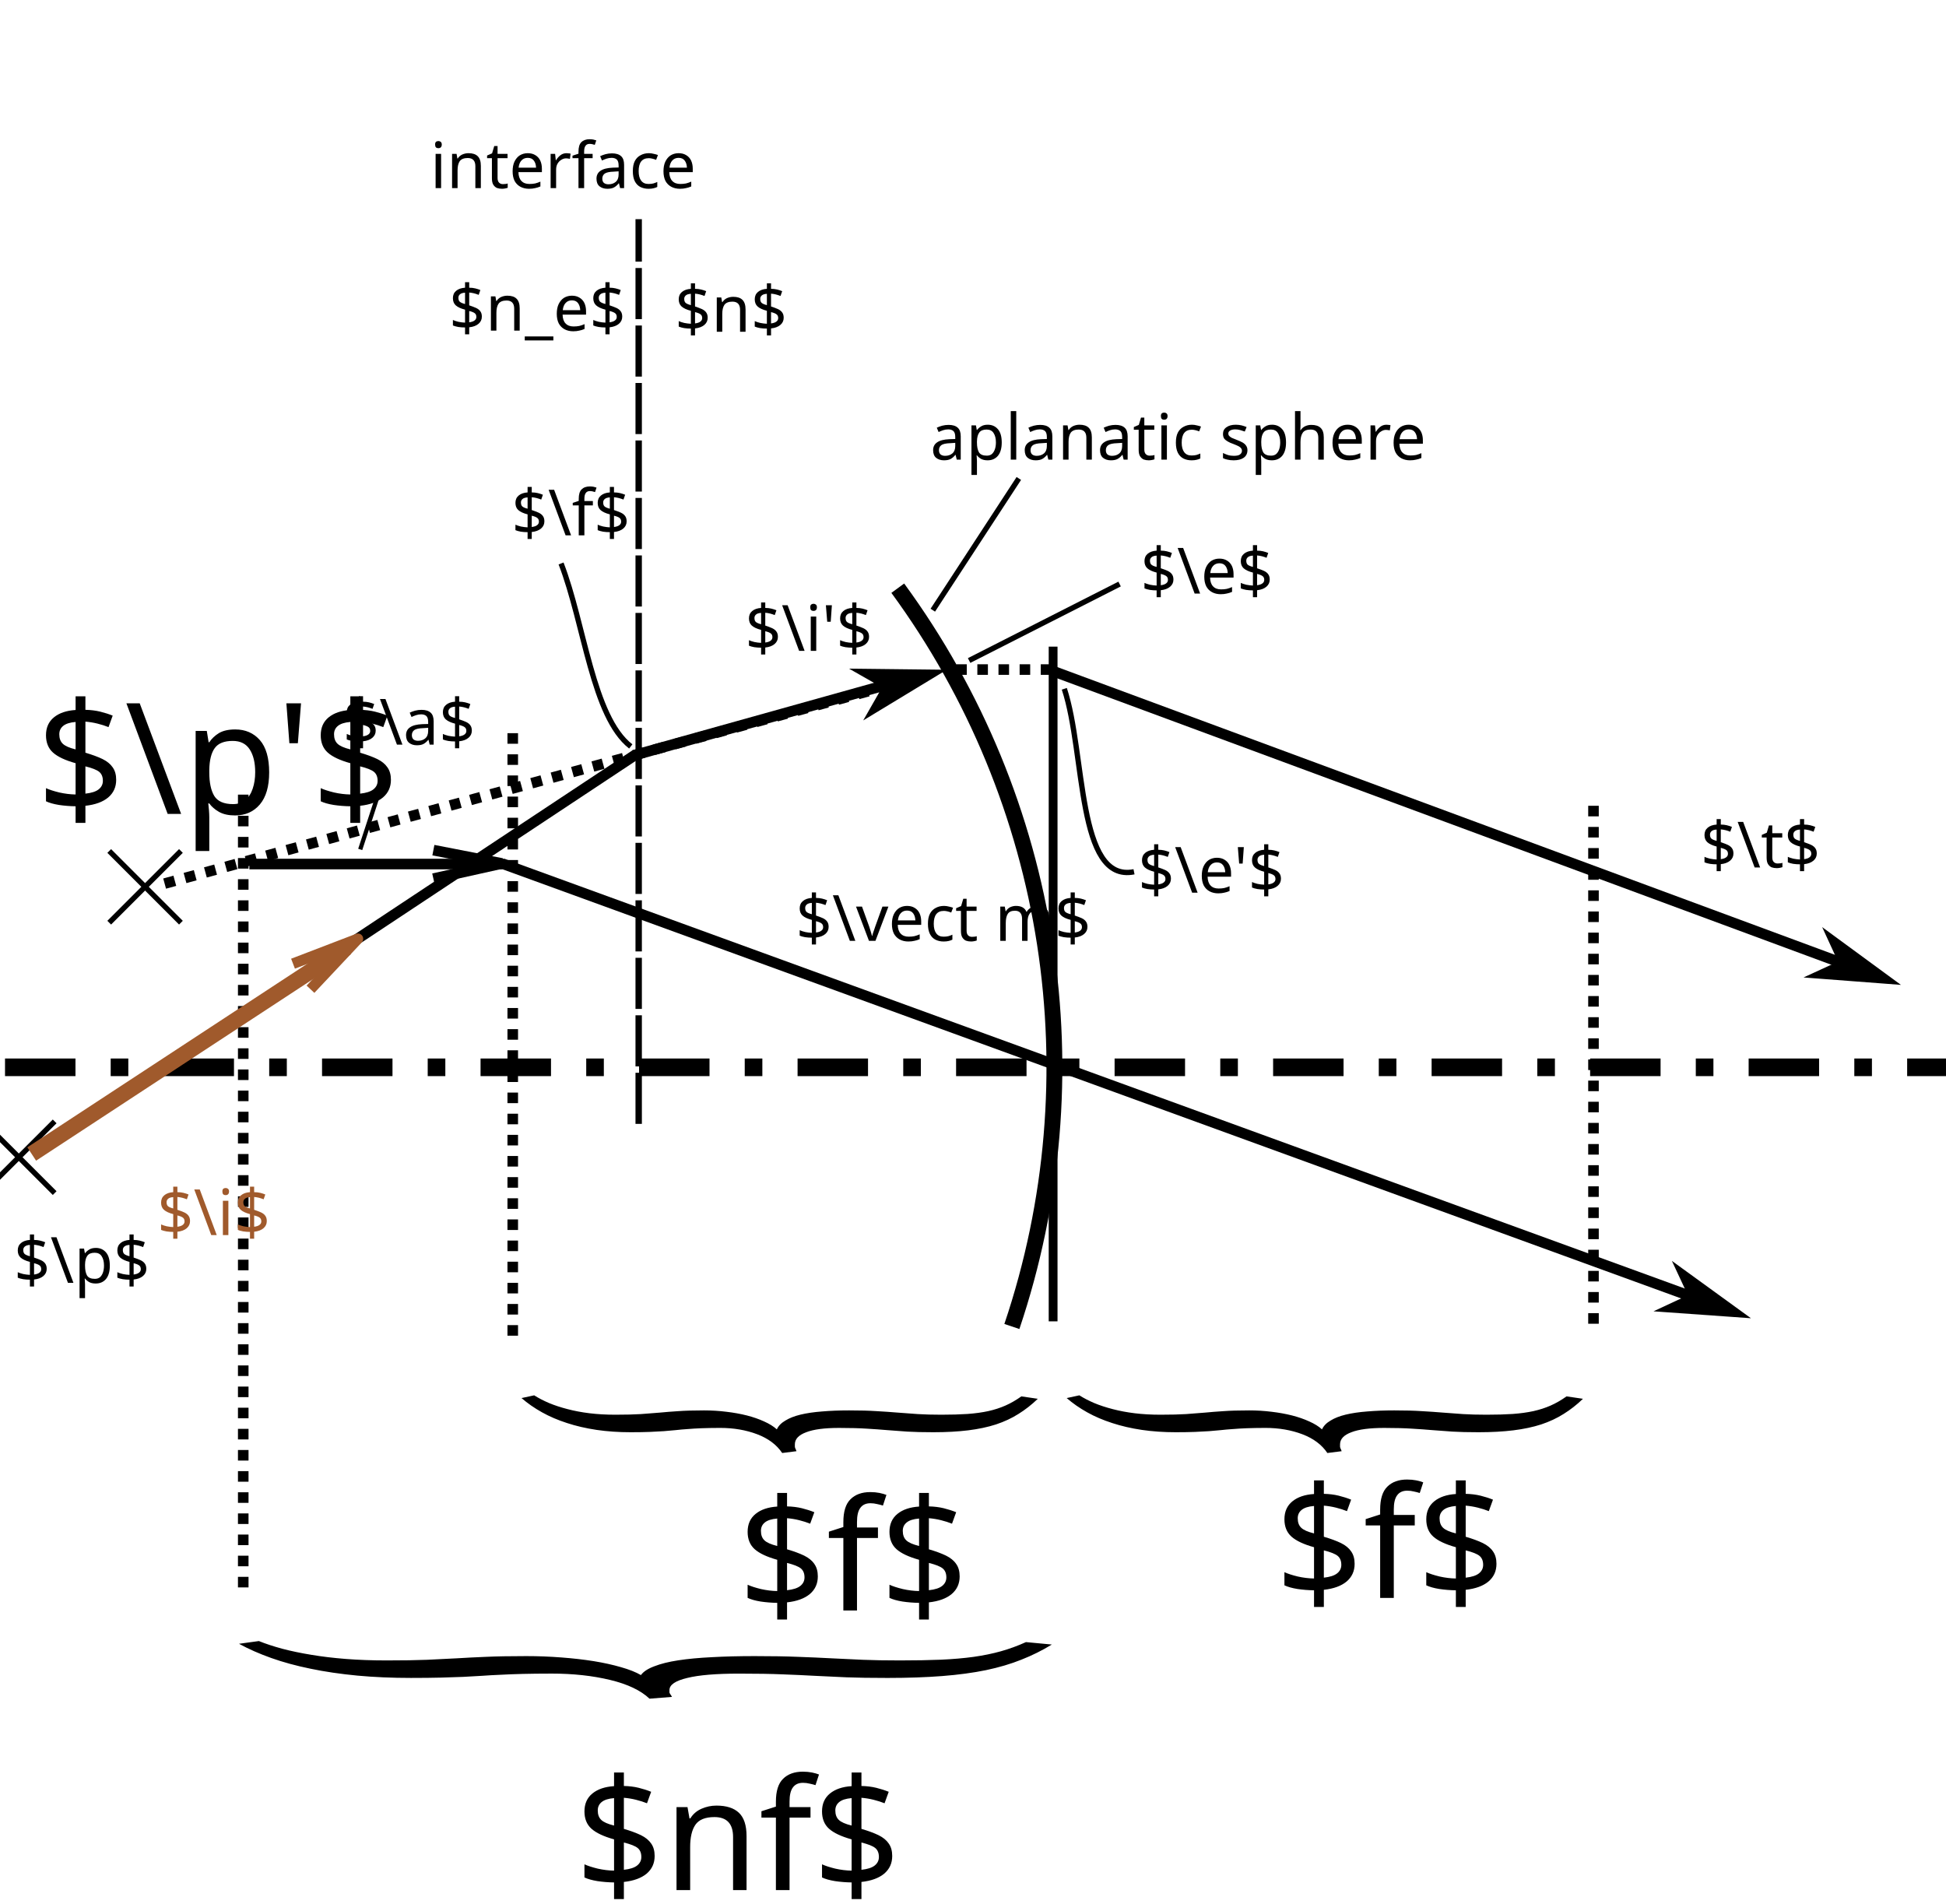
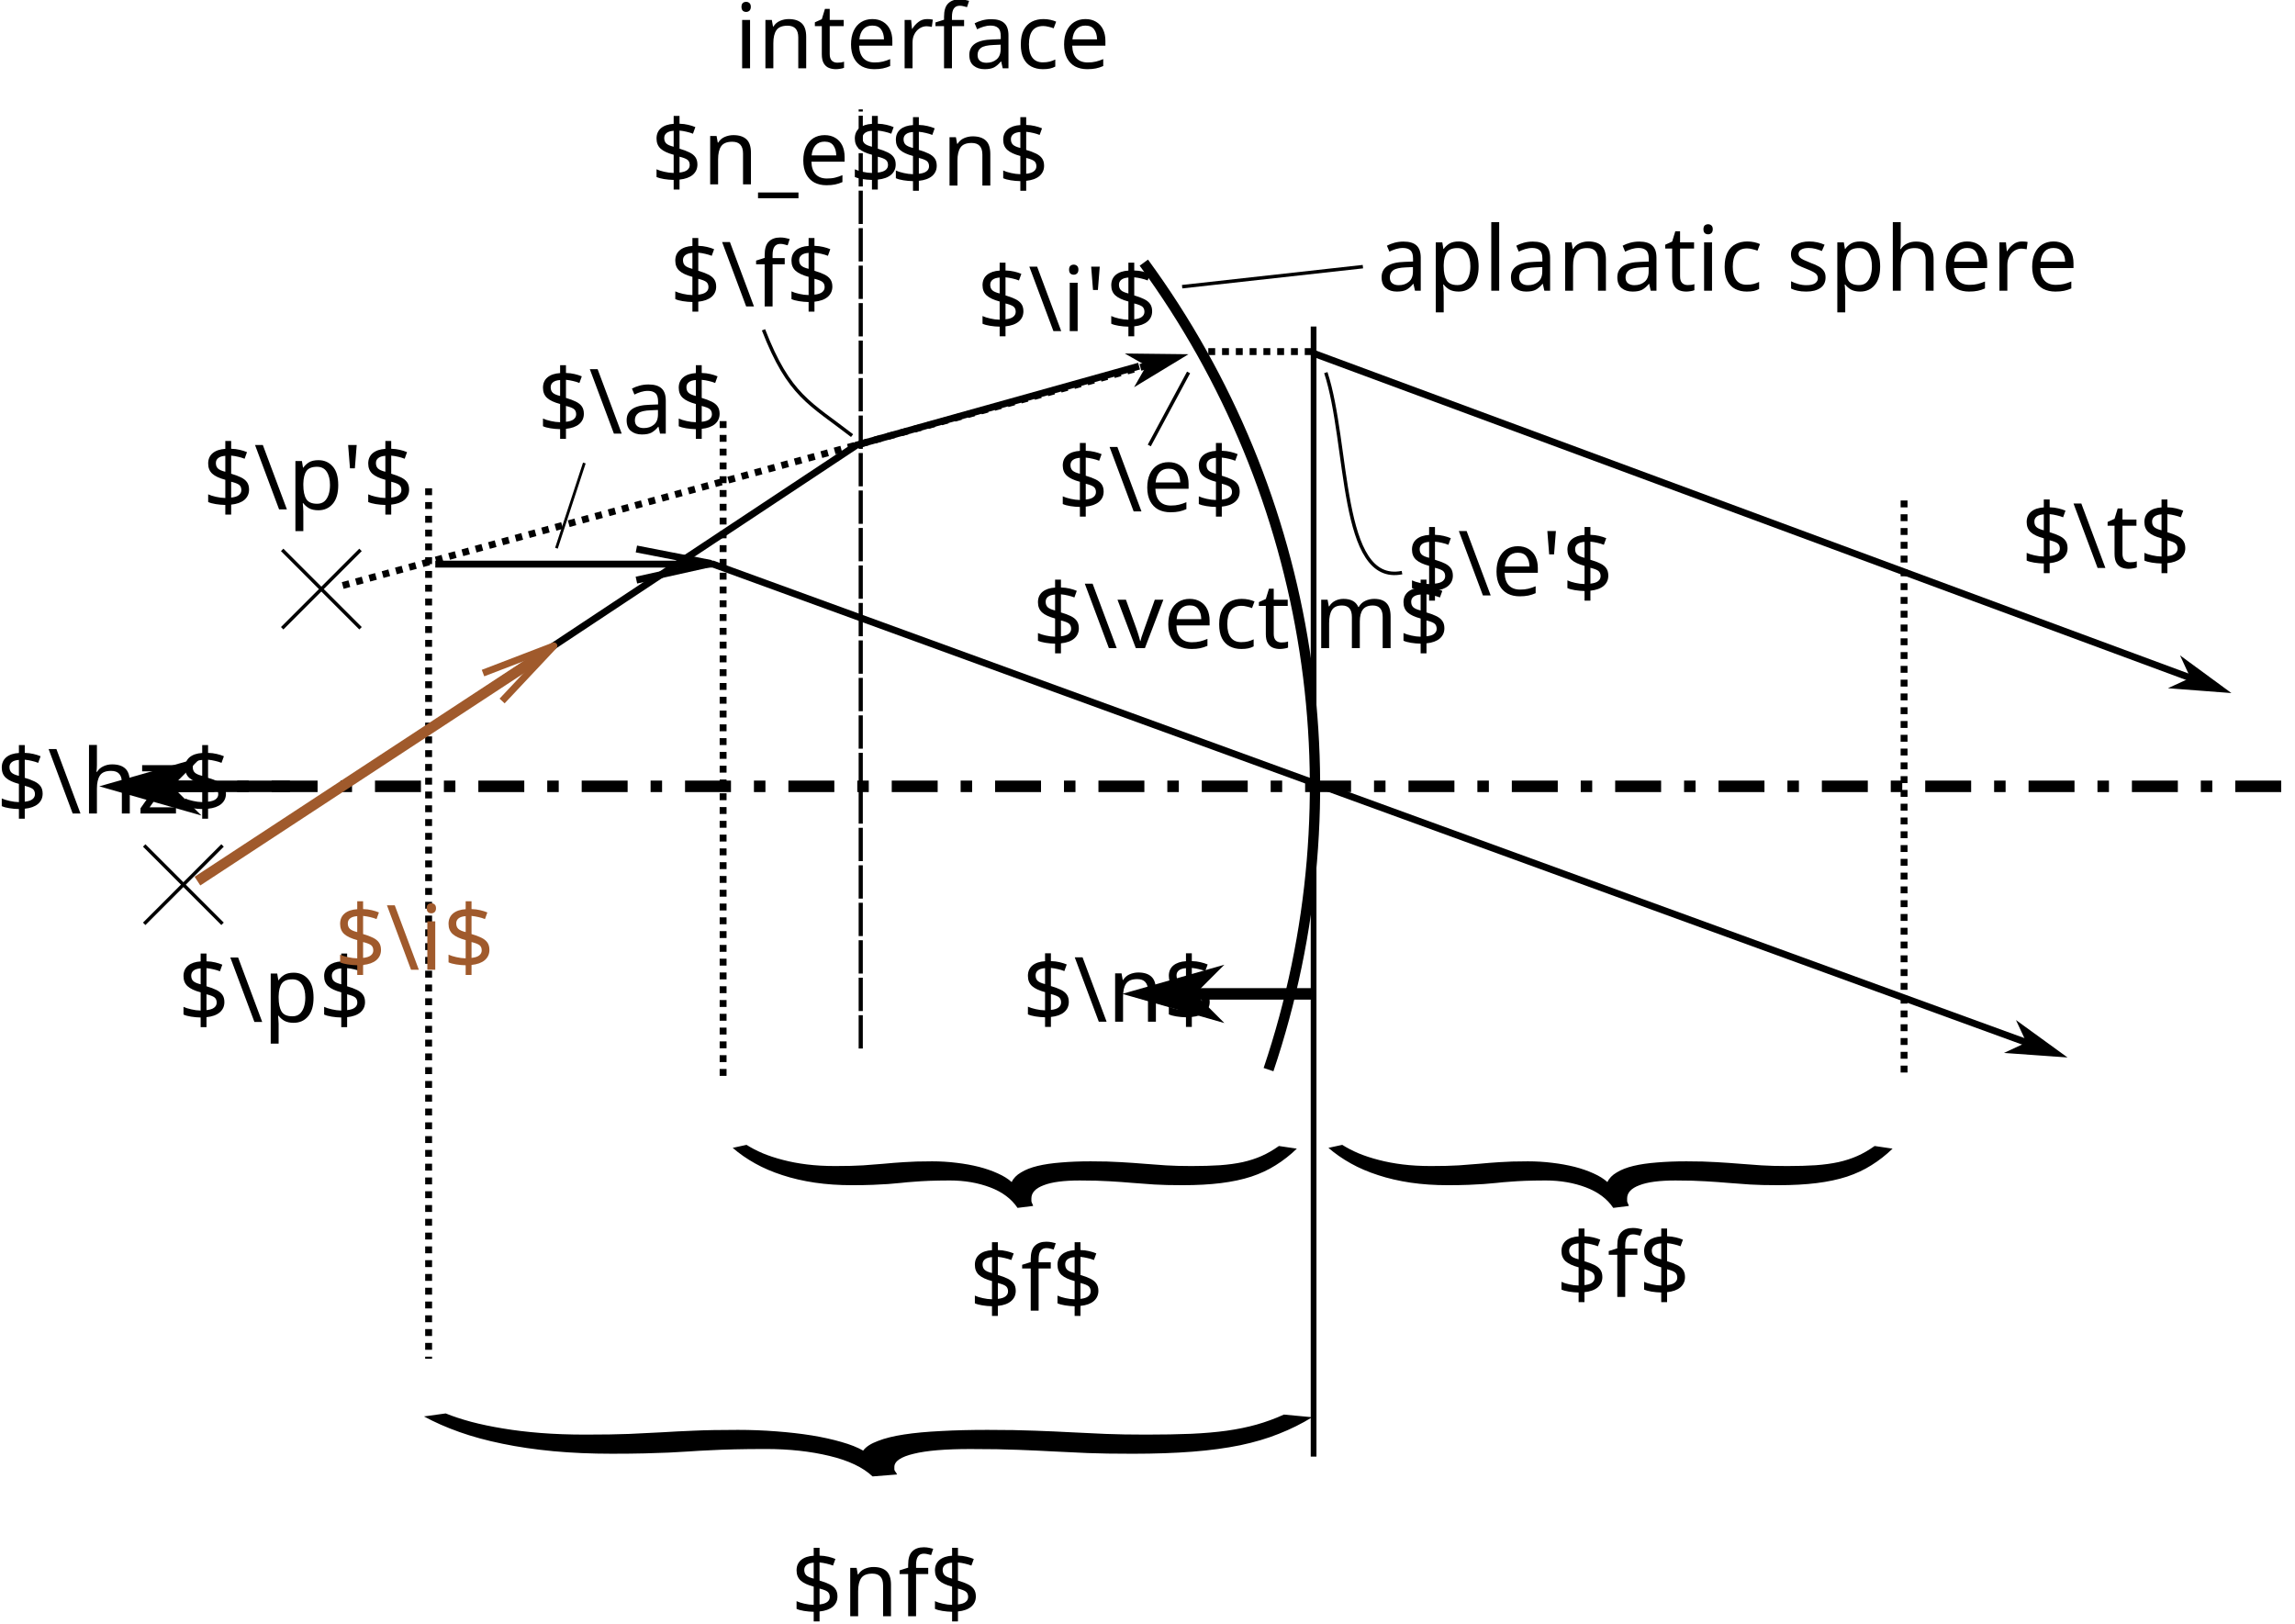
- <svg xmlns="http://www.w3.org/2000/svg" width="182.813" height="178.792" id="svg2" version="1.1">
+ <svg xmlns="http://www.w3.org/2000/svg" width="330.677" height="233.972" id="svg2" version="1.1">
  <defs id="defs4">
+     <marker orient="auto" refY="0" refX="0" id="Arrow1Mstart" style="overflow:visible">
+       <path id="path3853" d="M 0,0 5,-5 -12.5,0 5,5 0,0 z" style="fill-rule:evenodd;stroke:#000000;stroke-width:1pt;marker-start:none" transform="matrix(0.4,0,0,0.4,4,0)" />
+     </marker>
    <marker orient="auto" refY="0" refX="0" id="Arrow1Mend" style="overflow:visible">
      <path id="path3829" d="M 0,0 5,-5 -12.5,0 5,5 0,0 z" style="fill-rule:evenodd;stroke:#000000;stroke-width:1pt;marker-start:none" transform="matrix(-0.4,0,0,-0.4,-4,0)" />
    </marker>
+     <marker orient="auto" refY="0" refX="0" id="Arrow1Mstart-5" style="overflow:visible">
+       <path id="path3853-0" d="M 0,0 5,-5 -12.5,0 5,5 0,0 z" style="fill-rule:evenodd;stroke:#000000;stroke-width:1pt;marker-start:none" transform="matrix(0.4,0,0,0.4,4,0)" />
+     </marker>
  </defs>
-   <g id="layer1" transform="translate(-51.99928,-797.4645)" style="display:inline">
-     <path style="fill:none;stroke:#000000;stroke-width:0.614;stroke-miterlimit:4;stroke-opacity:1;stroke-dasharray:none;stroke-dashoffset:0" id="path2985" d="m 78.574,58.6 c 6.039,8.249 7.688,18.921 4.421,28.608" transform="matrix(2.424635,0,0,2.424355,-54.17475,710.6525)" />
-     <path style="fill:none;stroke:#000000;stroke-width:1.655;stroke-linecap:butt;stroke-linejoin:miter;stroke-miterlimit:4;stroke-opacity:1;stroke-dasharray:6.618, 3.309, 1.655, 3.309;stroke-dashoffset:0" d="m 52.471,897.729 182.34,0" id="path2987" />
-     <path style="fill:none;stroke:#000000;stroke-width:0.827;stroke-linecap:butt;stroke-linejoin:miter;stroke-miterlimit:4;stroke-opacity:1;stroke-dasharray:none" d="m 150.932,858.21 0,63.383" id="path2989" />
-     <path style="fill:none;stroke:#000000;stroke-width:0.993;stroke-linecap:butt;stroke-linejoin:miter;stroke-miterlimit:4;stroke-opacity:1;stroke-dasharray:0.993, 0.993;stroke-dashoffset:0" d="m 74.85,872.113 0,74.813" id="path3155" />
-     <path style="fill:none;stroke:#000000;stroke-width:0.993;stroke-linecap:butt;stroke-linejoin:miter;stroke-miterlimit:4;stroke-opacity:1;stroke-dasharray:0.993, 0.993;stroke-dashoffset:0" d="m 201.696,873.161 0,49.227" id="path3163" />
-     <path style="fill:none;stroke:#000000;stroke-width:0.993;stroke-linecap:butt;stroke-linejoin:miter;stroke-miterlimit:4;stroke-opacity:1;stroke-dasharray:0.993, 0.993;stroke-dashoffset:0" d="m 100.168,866.34 0,56.639" id="path3163-4" />
-     <path style="fill:none;stroke:#000000;stroke-width:0.993;stroke-linecap:butt;stroke-linejoin:miter;stroke-miterlimit:4;stroke-opacity:1;stroke-dasharray:0.993,0.993;marker-end:url(#Arrow1Mend);stroke-dashoffset:0" d="M 67.465,880.469 139.053,860.898" id="path3786" />
-     <path style="fill:none;stroke:#000000;stroke-width:0.993;stroke-linecap:butt;stroke-linejoin:miter;stroke-miterlimit:4;stroke-opacity:1;stroke-dasharray:none;marker-mid:none;marker-end:url(#Arrow1Mend)" d="m 75.425,878.632 23.88,0 115.346,42" id="path3788" />
-     <path style="fill:none;stroke:#000000;stroke-width:0.993;stroke-linecap:butt;stroke-linejoin:miter;stroke-miterlimit:4;stroke-opacity:1;stroke-dasharray:none;marker-end:url(#Arrow1Mend)" d="m 150.981,860.532 77.764,28.775" id="path3790" />
-     <g id="g4463" transform="matrix(2.424635,0,0,2.424355,-41.52629,-1408.486)">
-       <path id="path4443" d="m 42.805,942.887 2.778,2.778" style="fill:none;stroke:#000000;stroke-width:0.205;stroke-linecap:butt;stroke-linejoin:miter;stroke-miterlimit:4;stroke-opacity:1;stroke-dasharray:none" />
-       <path id="path4443-7" d="m 45.583,942.887 -2.778,2.778" style="fill:none;stroke:#000000;stroke-width:0.205;stroke-linecap:butt;stroke-linejoin:miter;stroke-miterlimit:4;stroke-opacity:1;stroke-dasharray:none;display:inline" />
+   <g id="layer1" transform="translate(-29.47778,-731.629)" style="display:inline">
+     <path style="fill:none;stroke:#000000;stroke-width:0.366;stroke-miterlimit:4;stroke-opacity:1;stroke-dasharray:none;stroke-dashoffset:0" id="path2985" d="m 78.574,58.6 c 6.039,8.249 7.688,18.921 4.421,28.608" transform="matrix(4.063663,0,0,4.064174,-125.0093,531.3109)" />
+     <path style="fill:none;stroke:#000000;stroke-width:1.655;stroke-linecap:butt;stroke-linejoin:miter;stroke-miterlimit:4;stroke-opacity:1;stroke-dasharray:6.618, 3.309, 1.655, 3.309;stroke-dashoffset:0" d="m 53.728,844.924 305.599,0" id="path2987" />
+     <path style="fill:none;stroke:#000000;stroke-width:0.827;stroke-linecap:butt;stroke-linejoin:miter;stroke-miterlimit:4;stroke-opacity:1;stroke-dasharray:none" d="m 218.748,778.676 0,162.821" id="path2989" />
+     <path style="fill:none;stroke:#000000;stroke-width:0.993;stroke-linecap:butt;stroke-linejoin:miter;stroke-miterlimit:4;stroke-opacity:1;stroke-dasharray:0.993, 0.993;stroke-dashoffset:0" d="m 91.236,801.981 0,125.416" id="path3155" />
+     <path style="fill:none;stroke:#000000;stroke-width:0.993;stroke-linecap:butt;stroke-linejoin:miter;stroke-miterlimit:4;stroke-opacity:1;stroke-dasharray:0.993, 0.993;stroke-dashoffset:0" d="m 303.828,803.739 0,82.524" id="path3163" />
+     <path style="fill:none;stroke:#000000;stroke-width:0.993;stroke-linecap:butt;stroke-linejoin:miter;stroke-miterlimit:4;stroke-opacity:1;stroke-dasharray:0.993, 0.993;stroke-dashoffset:0" d="m 133.667,792.304 0,94.949" id="path3163-4" />
+     <path style="fill:none;stroke:#000000;stroke-width:0.993;stroke-linecap:butt;stroke-linejoin:miter;stroke-miterlimit:4;stroke-opacity:1;stroke-dasharray:0.993, 0.993;stroke-dashoffset:0;marker-end:url(#Arrow1Mend)" d="M 78.858,815.989 198.838,783.182" id="path3786" />
+     <path style="fill:none;stroke:#000000;stroke-width:0.993;stroke-linecap:butt;stroke-linejoin:miter;stroke-miterlimit:4;stroke-opacity:1;stroke-dasharray:none;marker-mid:none;marker-end:url(#Arrow1Mend)" d="m 92.199,812.91 40.023,0 193.319,70.409" id="path3788" />
+     <path style="fill:none;stroke:#000000;stroke-width:0.993;stroke-linecap:butt;stroke-linejoin:miter;stroke-miterlimit:4;stroke-opacity:1;stroke-dasharray:none;marker-end:url(#Arrow1Mend)" d="m 218.83,782.569 130.331,48.239" id="path3790" />
+     <g id="g4463" transform="matrix(4.063663,0,0,4.064174,-103.8106,-3021.199)">
+       <path id="path4443" d="m 42.805,942.887 2.778,2.778" style="fill:none;stroke:#000000;stroke-width:0.122;stroke-linecap:butt;stroke-linejoin:miter;stroke-miterlimit:4;stroke-opacity:1;stroke-dasharray:none" />
+       <path id="path4443-7" d="m 45.583,942.887 -2.778,2.778" style="fill:none;stroke:#000000;stroke-width:0.122;stroke-linecap:butt;stroke-linejoin:miter;stroke-miterlimit:4;stroke-opacity:1;stroke-dasharray:none;display:inline" />
    </g>
-     <text xml:space="preserve" style="font-size:14.547px;font-style:normal;font-variant:normal;font-weight:normal;font-stretch:normal;line-height:125%;letter-spacing:0px;word-spacing:0px;fill:#000000;fill-opacity:1;stroke:none;font-family:Gentium;-inkscape-font-specification:Gentium" x="55.412" y="873.976" id="text4467" transform="scale(1.000058,0.9999423)">
-       <tspan id="tspan4469" x="55.412" y="873.976">$\p'$</tspan>
+     <text xml:space="preserve" style="font-size:13px;font-style:normal;font-variant:normal;font-weight:normal;font-stretch:normal;line-height:125%;letter-spacing:0px;word-spacing:0px;fill:#000000;fill-opacity:1;stroke:none;font-family:Gentium;-inkscape-font-specification:Gentium" x="58.665" y="804.97" id="text4467" transform="scale(0.9999372,1.000063)">
+       <tspan id="tspan4469" x="58.665" y="804.97">$\p'$</tspan>
    </text>
-     <g transform="matrix(0,-1.515821,3.877885,0,-50.71099,-1454.315)" style="font-size:13.377px;font-style:normal;font-variant:normal;font-weight:normal;font-stretch:normal;line-height:125%;letter-spacing:0px;word-spacing:0px;fill:#000000;fill-opacity:1;stroke:none;font-family:Gentium;-inkscape-font-specification:Gentium" id="text4471">
+     <g transform="matrix(0,-2.541112,6.499294,0,-119.204,-3098.027)" style="font-size:13.377px;font-style:normal;font-variant:normal;font-weight:normal;font-stretch:normal;line-height:125%;letter-spacing:0px;word-spacing:0px;fill:#000000;fill-opacity:1;stroke:none;font-family:Gentium;-inkscape-font-specification:Gentium" id="text4471">
      <path d="m -1571.991,39.426 c -0.17,0.105 -0.329,0.224 -0.477,0.359 -0.144,0.135 -0.27,0.285 -0.379,0.451 -0.109,0.161 -0.194,0.337 -0.255,0.529 -0.061,0.192 -0.091,0.401 -0.091,0.627 0,0.253 0.013,0.459 0.039,0.621 0.03,0.161 0.061,0.314 0.091,0.457 0.035,0.139 0.065,0.29 0.091,0.451 0.03,0.161 0.046,0.368 0.046,0.621 0,0.183 -0.028,0.364 -0.085,0.542 -0.052,0.174 -0.129,0.34 -0.229,0.496 -0.1,0.152 -0.224,0.292 -0.372,0.418 -0.144,0.126 -0.307,0.229 -0.49,0.307 0.218,0.039 0.401,0.109 0.549,0.209 0.152,0.096 0.274,0.218 0.366,0.366 0.091,0.148 0.157,0.322 0.196,0.523 0.043,0.196 0.065,0.414 0.065,0.653 0,0.261 -0.015,0.483 -0.046,0.666 -0.026,0.183 -0.057,0.355 -0.091,0.516 -0.031,0.161 -0.061,0.322 -0.091,0.483 -0.026,0.161 -0.039,0.351 -0.039,0.568 0,0.239 0.015,0.451 0.046,0.634 0.035,0.187 0.094,0.355 0.176,0.503 0.087,0.152 0.203,0.292 0.346,0.418 0.148,0.131 0.338,0.259 0.568,0.385 l -0.15,0.398 c -0.366,-0.148 -0.679,-0.305 -0.941,-0.47 -0.261,-0.161 -0.477,-0.342 -0.647,-0.542 -0.166,-0.2 -0.287,-0.425 -0.366,-0.673 -0.078,-0.248 -0.118,-0.529 -0.118,-0.843 0,-0.257 0.013,-0.468 0.039,-0.634 0.03,-0.17 0.061,-0.331 0.091,-0.483 0.035,-0.157 0.065,-0.322 0.091,-0.496 0.03,-0.179 0.046,-0.403 0.046,-0.673 0,-0.353 -0.089,-0.618 -0.268,-0.797 -0.174,-0.183 -0.424,-0.274 -0.751,-0.274 -0.061,4e-6 -0.107,4e-6 -0.137,0 -0.026,4e-6 -0.05,0.002 -0.072,0.006 -0.022,4e-6 -0.048,0.004 -0.078,0.013 -0.026,0.004 -0.072,0.011 -0.137,0.02 l -0.111,-0.346 c 0.514,-0.135 0.901,-0.337 1.163,-0.607 0.261,-0.27 0.392,-0.568 0.392,-0.895 0,-0.174 -0.01,-0.324 -0.02,-0.451 -0.013,-0.126 -0.03,-0.239 -0.052,-0.34 -0.017,-0.104 -0.039,-0.2 -0.065,-0.287 -0.022,-0.091 -0.044,-0.187 -0.065,-0.287 -0.017,-0.1 -0.033,-0.213 -0.046,-0.34 -0.013,-0.131 -0.02,-0.285 -0.02,-0.464 0,-0.292 0.048,-0.566 0.144,-0.823 0.1,-0.261 0.242,-0.501 0.425,-0.718 0.183,-0.222 0.405,-0.425 0.666,-0.607 0.261,-0.183 0.555,-0.348 0.882,-0.496 l 0.17,0.307 0,0" id="path4549" />
    </g>
-     <g transform="matrix(0,-1.515821,3.877885,0,-50.71099,-1454.315)" style="font-size:13.377px;font-style:normal;font-variant:normal;font-weight:normal;font-stretch:normal;line-height:125%;letter-spacing:0px;word-spacing:0px;fill:#000000;fill-opacity:1;stroke:none;display:inline;font-family:Gentium;-inkscape-font-specification:Gentium" id="text4471-8">
+     <g transform="matrix(0,-2.541112,6.499294,0,-119.204,-3098.027)" style="font-size:13.377px;font-style:normal;font-variant:normal;font-weight:normal;font-stretch:normal;line-height:125%;letter-spacing:0px;word-spacing:0px;fill:#000000;fill-opacity:1;stroke:none;display:inline;font-family:Gentium;-inkscape-font-specification:Gentium" id="text4471-8">
      <path d="m -1571.991,52.633 c -0.17,0.105 -0.329,0.224 -0.477,0.359 -0.144,0.135 -0.27,0.285 -0.379,0.451 -0.109,0.161 -0.194,0.337 -0.255,0.529 -0.061,0.192 -0.091,0.401 -0.091,0.627 0,0.253 0.013,0.459 0.039,0.621 0.03,0.161 0.061,0.314 0.091,0.457 0.035,0.139 0.065,0.29 0.091,0.451 0.03,0.161 0.046,0.368 0.046,0.621 0,0.183 -0.028,0.364 -0.085,0.542 -0.052,0.174 -0.129,0.34 -0.229,0.496 -0.1,0.152 -0.224,0.292 -0.372,0.418 -0.144,0.126 -0.307,0.229 -0.49,0.307 0.218,0.039 0.401,0.109 0.549,0.209 0.152,0.096 0.274,0.218 0.366,0.366 0.091,0.148 0.157,0.322 0.196,0.523 0.043,0.196 0.065,0.414 0.065,0.653 0,0.261 -0.015,0.483 -0.046,0.666 -0.026,0.183 -0.057,0.355 -0.091,0.516 -0.031,0.161 -0.061,0.322 -0.091,0.483 -0.026,0.161 -0.039,0.351 -0.039,0.568 0,0.239 0.015,0.451 0.046,0.634 0.035,0.187 0.094,0.355 0.176,0.503 0.087,0.152 0.203,0.292 0.346,0.418 0.148,0.131 0.338,0.259 0.568,0.385 l -0.15,0.398 c -0.366,-0.148 -0.679,-0.305 -0.941,-0.47 -0.261,-0.161 -0.477,-0.342 -0.647,-0.542 -0.166,-0.2 -0.287,-0.425 -0.366,-0.673 -0.078,-0.248 -0.118,-0.529 -0.118,-0.843 0,-0.257 0.013,-0.468 0.039,-0.634 0.03,-0.17 0.061,-0.331 0.091,-0.483 0.035,-0.157 0.065,-0.322 0.091,-0.496 0.03,-0.179 0.046,-0.403 0.046,-0.673 0,-0.353 -0.089,-0.618 -0.268,-0.797 -0.174,-0.183 -0.424,-0.274 -0.751,-0.274 -0.061,3e-6 -0.107,3e-6 -0.137,0 -0.026,3e-6 -0.05,0.002 -0.072,0.006 -0.022,4e-6 -0.048,0.004 -0.078,0.013 -0.026,0.004 -0.072,0.011 -0.137,0.02 l -0.111,-0.346 c 0.514,-0.135 0.901,-0.337 1.163,-0.607 0.261,-0.27 0.392,-0.568 0.392,-0.895 0,-0.174 -0.01,-0.324 -0.02,-0.451 -0.013,-0.126 -0.03,-0.239 -0.052,-0.34 -0.017,-0.104 -0.039,-0.2 -0.065,-0.287 -0.022,-0.091 -0.044,-0.187 -0.065,-0.287 -0.017,-0.1 -0.033,-0.213 -0.046,-0.34 -0.013,-0.131 -0.02,-0.285 -0.02,-0.464 0,-0.292 0.048,-0.566 0.144,-0.823 0.1,-0.261 0.242,-0.501 0.425,-0.718 0.183,-0.222 0.405,-0.425 0.666,-0.607 0.261,-0.183 0.555,-0.348 0.882,-0.496 l 0.17,0.307 0,0" id="path4552" />
    </g>
-     <g transform="matrix(0,-1.208073,4.865749,0,-50.71099,-1454.315)" style="font-size:16.784px;font-style:normal;font-variant:normal;font-weight:normal;font-stretch:normal;line-height:125%;letter-spacing:0px;word-spacing:0px;fill:#000000;fill-opacity:1;stroke:none;display:inline;font-family:Gentium;-inkscape-font-specification:Gentium" id="text4471-5">
+     <g transform="matrix(0,-2.025205,8.154944,0,-119.204,-3098.027)" style="font-size:16.784px;font-style:normal;font-variant:normal;font-weight:normal;font-stretch:normal;line-height:125%;letter-spacing:0px;word-spacing:0px;fill:#000000;fill-opacity:1;stroke:none;display:inline;font-family:Gentium;-inkscape-font-specification:Gentium" id="text4471-5">
      <path d="m -1991.552,26.106 c -0.213,0.131 -0.412,0.281 -0.598,0.451 -0.18,0.169 -0.339,0.358 -0.475,0.565 -0.137,0.202 -0.243,0.423 -0.32,0.664 -0.076,0.24 -0.115,0.503 -0.115,0.787 0,0.317 0.016,0.576 0.049,0.779 0.038,0.202 0.076,0.393 0.115,0.574 0.044,0.175 0.082,0.363 0.115,0.565 0.038,0.202 0.057,0.462 0.057,0.779 0,0.229 -0.035,0.456 -0.106,0.68 -0.066,0.219 -0.161,0.426 -0.287,0.623 -0.126,0.191 -0.281,0.366 -0.467,0.525 -0.18,0.158 -0.385,0.287 -0.615,0.385 0.273,0.049 0.503,0.137 0.688,0.262 0.191,0.12 0.344,0.273 0.459,0.459 0.115,0.186 0.197,0.404 0.246,0.656 0.055,0.246 0.082,0.519 0.082,0.82 0,0.328 -0.019,0.606 -0.057,0.836 -0.033,0.229 -0.071,0.445 -0.115,0.647 -0.038,0.202 -0.076,0.404 -0.115,0.606 -0.033,0.202 -0.049,0.44 -0.049,0.713 0,0.301 0.019,0.565 0.057,0.795 0.044,0.235 0.117,0.445 0.221,0.631 0.109,0.191 0.254,0.366 0.434,0.525 0.186,0.164 0.423,0.325 0.713,0.484 l -0.189,0.5 c -0.459,-0.186 -0.852,-0.382 -1.18,-0.59 -0.328,-0.202 -0.598,-0.429 -0.811,-0.68 -0.208,-0.251 -0.361,-0.533 -0.459,-0.844 -0.098,-0.311 -0.148,-0.664 -0.148,-1.057 0,-0.322 0.016,-0.587 0.049,-0.795 0.038,-0.213 0.076,-0.415 0.115,-0.606 0.044,-0.197 0.082,-0.404 0.115,-0.623 0.038,-0.224 0.057,-0.505 0.057,-0.844 0,-0.443 -0.112,-0.776 -0.336,-1 -0.218,-0.229 -0.533,-0.344 -0.942,-0.344 -0.076,5e-6 -0.134,5e-6 -0.172,0 -0.033,5e-6 -0.063,0.003 -0.09,0.008 -0.027,5e-6 -0.06,0.005 -0.098,0.016 -0.033,0.005 -0.09,0.014 -0.172,0.025 l -0.139,-0.434 c 0.645,-0.169 1.131,-0.423 1.459,-0.762 0.328,-0.339 0.492,-0.713 0.492,-1.123 0,-0.219 -0.01,-0.407 -0.025,-0.565 -0.016,-0.158 -0.038,-0.3 -0.066,-0.426 -0.022,-0.131 -0.049,-0.251 -0.082,-0.361 -0.027,-0.115 -0.055,-0.235 -0.082,-0.361 -0.022,-0.126 -0.041,-0.268 -0.057,-0.426 -0.016,-0.164 -0.025,-0.358 -0.025,-0.582 0,-0.366 0.06,-0.71 0.18,-1.033 0.126,-0.328 0.303,-0.628 0.533,-0.902 0.229,-0.279 0.508,-0.533 0.836,-0.762 0.328,-0.229 0.697,-0.437 1.106,-0.623 l 0.213,0.385 0,0" id="path4555" />
    </g>
-     <text xml:space="preserve" style="font-size:14.547px;font-style:normal;font-variant:normal;font-weight:normal;font-stretch:normal;line-height:125%;letter-spacing:0px;word-spacing:0px;fill:#000000;fill-opacity:1;stroke:none;font-family:Gentium;-inkscape-font-specification:Gentium" x="121.321" y="948.813" id="text4517" transform="scale(1.000058,0.9999423)">
-       <tspan id="tspan4519" x="121.321" y="948.813">$f$</tspan>
+     <text xml:space="preserve" style="font-size:13px;font-style:normal;font-variant:normal;font-weight:normal;font-stretch:normal;line-height:125%;letter-spacing:0px;word-spacing:0px;fill:#000000;fill-opacity:1;stroke:none;font-family:Gentium;-inkscape-font-specification:Gentium" x="169.141" y="920.412" id="text4517" transform="scale(0.9999372,1.000063)">
+       <tspan id="tspan4519" x="169.141" y="920.412">$f$</tspan>
    </text>
-     <text xml:space="preserve" style="font-size:14.547px;font-style:normal;font-variant:normal;font-weight:normal;font-stretch:normal;line-height:125%;letter-spacing:0px;word-spacing:0px;fill:#000000;fill-opacity:1;stroke:none;font-family:Gentium;-inkscape-font-specification:Gentium" x="171.748" y="947.631" id="text4521" transform="scale(1.000058,0.9999423)">
-       <tspan id="tspan4523" x="171.748" y="947.631">$f$</tspan>
+     <text xml:space="preserve" style="font-size:13px;font-style:normal;font-variant:normal;font-weight:normal;font-stretch:normal;line-height:125%;letter-spacing:0px;word-spacing:0px;fill:#000000;fill-opacity:1;stroke:none;font-family:Gentium;-inkscape-font-specification:Gentium" x="253.667" y="918.431" id="text4521" transform="scale(0.9999372,1.000063)">
+       <tspan id="tspan4523" x="253.667" y="918.431">$f$</tspan>
    </text>
-     <text xml:space="preserve" style="font-size:14.547px;font-style:normal;font-variant:normal;font-weight:normal;font-stretch:normal;line-height:125%;letter-spacing:0px;word-spacing:0px;fill:#000000;fill-opacity:1;stroke:none;font-family:Gentium;-inkscape-font-specification:Gentium" x="105.992" y="975.077" id="text4525" transform="scale(1.000058,0.9999423)">
-       <tspan id="tspan4527" x="105.992" y="975.077">$nf$</tspan>
+     <text xml:space="preserve" style="font-size:13px;font-style:normal;font-variant:normal;font-weight:normal;font-stretch:normal;line-height:125%;letter-spacing:0px;word-spacing:0px;fill:#000000;fill-opacity:1;stroke:none;font-family:Gentium;-inkscape-font-specification:Gentium" x="143.448" y="964.436" id="text4525" transform="scale(0.9999372,1.000063)">
+       <tspan id="tspan4527" x="143.448" y="964.436">$nf$</tspan>
    </text>
-     <text xml:space="preserve" style="font-size:6px;font-style:normal;font-variant:normal;font-weight:normal;font-stretch:normal;line-height:125%;letter-spacing:0px;word-spacing:0px;fill:#000000;fill-opacity:1;stroke:none;font-family:Gentium;-inkscape-font-specification:Gentium" x="139.377" y="840.644" id="text3069">
-       <tspan id="tspan3071" x="139.377" y="840.644">aplanatic sphere</tspan>
+     <text xml:space="preserve" style="font-size:13px;font-style:normal;font-variant:normal;font-weight:normal;font-stretch:normal;line-height:125%;letter-spacing:0px;word-spacing:0px;fill:#000000;fill-opacity:1;stroke:none;font-family:Gentium;-inkscape-font-specification:Gentium" x="227.981" y="773.42" id="text3069" transform="scale(0.9998795,1.00012)">
+       <tspan id="tspan3071" x="227.981" y="773.42">aplanatic sphere</tspan>
    </text>
-     <path style="fill:none;stroke:#000000;stroke-width:0.5;stroke-linecap:butt;stroke-linejoin:miter;stroke-miterlimit:4;stroke-opacity:1;stroke-dasharray:none" d="m 147.711,842.412 -8.081,12.374" id="path3073" />
-     <text xml:space="preserve" style="font-size:6px;font-style:normal;font-variant:normal;font-weight:normal;font-stretch:normal;line-height:125%;letter-spacing:0px;word-spacing:0px;fill:#000000;fill-opacity:1;stroke:none;font-family:Gentium;-inkscape-font-specification:Gentium" x="121.986" y="858.605" id="text3015">
-       <tspan id="tspan3017" x="121.986" y="858.605">$\i'$</tspan>
+     <path style="fill:none;stroke:#000000;stroke-width:0.5;stroke-linecap:butt;stroke-linejoin:miter;stroke-miterlimit:4;stroke-opacity:1;stroke-dasharray:none" d="m 225.85,770.048 -26.044,2.887" id="path3073" />
+     <text xml:space="preserve" style="font-size:13px;font-style:normal;font-variant:normal;font-weight:normal;font-stretch:normal;line-height:125%;letter-spacing:0px;word-spacing:0px;fill:#000000;fill-opacity:1;stroke:none;font-family:Gentium;-inkscape-font-specification:Gentium" x="170.255" y="779.243" id="text3015" transform="scale(0.9998795,1.00012)">
+       <tspan id="tspan3017" x="170.255" y="779.243">$\i'$</tspan>
    </text>
-     <text xml:space="preserve" style="font-size:6px;font-style:normal;font-variant:normal;font-weight:normal;font-stretch:normal;line-height:125%;letter-spacing:0px;word-spacing:0px;fill:#000000;fill-opacity:1;stroke:none;font-family:Gentium;-inkscape-font-specification:Gentium" x="211.751" y="878.958" id="text3019">
-       <tspan id="tspan3021" x="211.751" y="878.958">$\t$</tspan>
+     <text xml:space="preserve" style="font-size:13px;font-style:normal;font-variant:normal;font-weight:normal;font-stretch:normal;line-height:125%;letter-spacing:0px;word-spacing:0px;fill:#000000;fill-opacity:1;stroke:none;font-family:Gentium;-inkscape-font-specification:Gentium" x="320.719" y="813.36" id="text3019" transform="scale(0.9998795,1.00012)">
+       <tspan id="tspan3021" x="320.719" y="813.36">$\t$</tspan>
    </text>
-     <text xml:space="preserve" style="font-size:6px;font-style:normal;font-variant:normal;font-weight:normal;font-stretch:normal;line-height:125%;letter-spacing:0px;word-spacing:0px;fill:#000000;fill-opacity:1;stroke:none;font-family:Gentium;-inkscape-font-specification:Gentium" x="84.198" y="867.413" id="text3023">
-       <tspan id="tspan3025" x="84.198" y="867.413">$\a$</tspan>
+     <text xml:space="preserve" style="font-size:13px;font-style:normal;font-variant:normal;font-weight:normal;font-stretch:normal;line-height:125%;letter-spacing:0px;word-spacing:0px;fill:#000000;fill-opacity:1;stroke:none;font-family:Gentium;-inkscape-font-specification:Gentium" x="106.915" y="794.007" id="text3023" transform="scale(0.9998795,1.00012)">
+       <tspan id="tspan3025" x="106.915" y="794.007">$\a$</tspan>
    </text>
-     <text xml:space="preserve" style="font-size:6px;font-style:normal;font-variant:normal;font-weight:normal;font-stretch:normal;line-height:125%;letter-spacing:0px;word-spacing:0px;fill:#000000;fill-opacity:1;stroke:none;font-family:Gentium;-inkscape-font-specification:Gentium" x="126.751" y="885.848" id="text3027">
-       <tspan id="tspan3029" x="126.751" y="885.848">$\vect m$</tspan>
+     <text xml:space="preserve" style="font-size:13px;font-style:normal;font-variant:normal;font-weight:normal;font-stretch:normal;line-height:125%;letter-spacing:0px;word-spacing:0px;fill:#000000;fill-opacity:1;stroke:none;font-family:Gentium;-inkscape-font-specification:Gentium" x="178.241" y="824.908" id="text3027" transform="scale(0.9998795,1.00012)">
+       <tspan id="tspan3029" x="178.241" y="824.908">$\vect m$</tspan>
    </text>
-     <path style="fill:none;stroke:#000000;stroke-width:1px;stroke-linecap:butt;stroke-linejoin:miter;stroke-opacity:1" d="m 40.714,79.864 6.429,1.25 -6.429,1.429" id="path4351" transform="translate(51.99928,797.4645)" />
-     <text xml:space="preserve" style="font-size:6px;font-style:normal;font-variant:normal;font-weight:normal;font-stretch:normal;line-height:125%;letter-spacing:0px;word-spacing:0px;fill:#000000;fill-opacity:1;stroke:none;font-family:Gentium;-inkscape-font-specification:Gentium" x="159.142" y="853.221" id="text4410">
-       <tspan id="tspan4412" x="159.142" y="853.221">$\e$</tspan>
+     <path style="fill:none;stroke:#000000;stroke-width:1px;stroke-linecap:butt;stroke-linejoin:miter;stroke-opacity:1" d="m 121.174,810.725 10.774,2.095 -10.774,2.395" id="path4351" />
+     <text xml:space="preserve" style="font-size:13px;font-style:normal;font-variant:normal;font-weight:normal;font-stretch:normal;line-height:125%;letter-spacing:0px;word-spacing:0px;fill:#000000;fill-opacity:1;stroke:none;font-family:Gentium;-inkscape-font-specification:Gentium" x="181.815" y="805.215" id="text4410" transform="scale(0.9998795,1.00012)">
+       <tspan id="tspan4412" x="181.815" y="805.215">$\e$</tspan>
    </text>
-     <path style="fill:none;stroke:#000000;stroke-width:0.5;stroke-linecap:butt;stroke-linejoin:miter;stroke-opacity:1" d="m 91.041,62.05 14.138,-7.186" id="path4414" transform="translate(51.99928,797.4645)" />
-     <path style="fill:none;stroke:#000000;stroke-width:0.6;stroke-linecap:butt;stroke-linejoin:miter;stroke-miterlimit:4;stroke-opacity:1;stroke-dasharray:4.8, 0.6;stroke-dashoffset:0" d="M 60,105.578 60,20.59" id="path4523" transform="translate(51.99928,797.4645)" />
-     <path style="fill:none;stroke:#000000;stroke-width:1px;stroke-linecap:butt;stroke-linejoin:miter;stroke-opacity:1" d="M 3.571,108.078 59.643,70.935 83.929,64.149" id="path4525" transform="translate(51.99928,797.4645)" />
-     <text xml:space="preserve" style="font-size:6px;font-style:normal;font-variant:normal;font-weight:normal;font-stretch:normal;line-height:125%;letter-spacing:0px;word-spacing:0px;fill:#000000;fill-opacity:1;stroke:none;font-family:Gentium;-inkscape-font-specification:Gentium" x="53.294" y="917.978" id="text4527">
-       <tspan id="tspan4529" x="53.294" y="917.978">$\p$</tspan>
+     <path style="fill:none;stroke:#000000;stroke-width:0.5;stroke-linecap:butt;stroke-linejoin:miter;stroke-opacity:1" d="m 200.735,785.291 -5.662,10.525" id="path4414" />
+     <path style="fill:none;stroke:#000000;stroke-width:0.6;stroke-linecap:butt;stroke-linejoin:miter;stroke-miterlimit:4;stroke-opacity:1;stroke-dasharray:4.8, 0.6;stroke-dashoffset:0" d="m 153.497,882.7 0,-135.308" id="path4523" />
+     <path style="fill:none;stroke:#000000;stroke-width:1px;stroke-linecap:butt;stroke-linejoin:miter;stroke-opacity:1" d="M 58.923,858.023 152.898,795.757 193.601,784.382" id="path4525" />
+     <text xml:space="preserve" style="font-size:13px;font-style:normal;font-variant:normal;font-weight:normal;font-stretch:normal;line-height:125%;letter-spacing:0px;word-spacing:0px;fill:#000000;fill-opacity:1;stroke:none;font-family:Gentium;-inkscape-font-specification:Gentium" x="55.114" y="878.763" id="text4527" transform="scale(0.9998795,1.00012)">
+       <tspan id="tspan4529" x="55.114" y="878.763">$\p$</tspan>
    </text>
-     <g style="display:inline" id="g4463-4" transform="matrix(2.424635,0,0,2.424355,-53.38771,-1383.083)">
-       <path id="path4443-78" d="m 42.805,942.887 2.778,2.778" style="fill:none;stroke:#000000;stroke-width:0.205;stroke-linecap:butt;stroke-linejoin:miter;stroke-miterlimit:4;stroke-opacity:1;stroke-dasharray:none" />
-       <path id="path4443-7-4" d="m 45.583,942.887 -2.778,2.778" style="fill:none;stroke:#000000;stroke-width:0.205;stroke-linecap:butt;stroke-linejoin:miter;stroke-miterlimit:4;stroke-opacity:1;stroke-dasharray:none;display:inline" />
+     <g style="display:inline" id="g4463-4" transform="matrix(4.063663,0,0,4.064174,-123.6902,-2978.613)">
+       <path id="path4443-78" d="m 42.805,942.887 2.778,2.778" style="fill:none;stroke:#000000;stroke-width:0.122;stroke-linecap:butt;stroke-linejoin:miter;stroke-miterlimit:4;stroke-opacity:1;stroke-dasharray:none" />
+       <path id="path4443-7-4" d="m 45.583,942.887 -2.778,2.778" style="fill:none;stroke:#000000;stroke-width:0.122;stroke-linecap:butt;stroke-linejoin:miter;stroke-miterlimit:4;stroke-opacity:1;stroke-dasharray:none;display:inline" />
    </g>
-     <path style="fill:none;stroke:#000000;stroke-width:0.4;stroke-linecap:butt;stroke-linejoin:miter;stroke-opacity:1;stroke-miterlimit:4;stroke-dasharray:none" d="M 36.239,72.474 33.84,79.797" id="path4574" transform="translate(51.99928,797.4645)" />
-     <path style="fill:none;stroke:#a05a2c;stroke-width:1px;stroke-linecap:butt;stroke-linejoin:round;stroke-opacity:1" d="m 27.527,90.53 6.092,-2.336 -4.451,4.735" id="path4595" transform="translate(51.99928,797.4645)" />
-     <text xml:space="preserve" style="font-size:6px;font-style:normal;font-variant:normal;font-weight:normal;font-stretch:normal;line-height:125%;letter-spacing:0px;word-spacing:0px;fill:#a05a2c;fill-opacity:1;stroke:none;font-family:Gentium;-inkscape-font-specification:Gentium" x="66.756" y="913.49" id="text4597">
-       <tspan id="tspan4599" x="66.756" y="913.49">$\i$</tspan>
+     <path style="fill:none;stroke:#000000;stroke-width:0.4;stroke-linecap:butt;stroke-linejoin:miter;stroke-miterlimit:4;stroke-opacity:1;stroke-dasharray:none" d="m 113.674,798.337 -4.021,12.277" id="path4574" />
+     <path style="fill:none;stroke:#a05a2c;stroke-width:1px;stroke-linecap:butt;stroke-linejoin:round;stroke-opacity:1" d="m 99.072,828.606 10.211,-3.916 -7.46,7.938" id="path4595" />
+     <text xml:space="preserve" style="font-size:13px;font-style:normal;font-variant:normal;font-weight:normal;font-stretch:normal;line-height:125%;letter-spacing:0px;word-spacing:0px;fill:#a05a2c;fill-opacity:1;stroke:none;font-family:Gentium;-inkscape-font-specification:Gentium" x="77.679" y="871.241" id="text4597" transform="scale(0.9998795,1.00012)">
+       <tspan id="tspan4599" x="77.679" y="871.241">$\i$</tspan>
    </text>
-     <text xml:space="preserve" style="font-size:6px;font-style:normal;font-variant:normal;font-weight:normal;font-stretch:normal;line-height:125%;letter-spacing:0px;word-spacing:0px;fill:#000000;fill-opacity:1;stroke:none;font-family:Gentium;-inkscape-font-specification:Gentium" x="92.405" y="815.138" id="text4677">
-       <tspan id="tspan4679" x="92.405" y="815.138">interface</tspan>
+     <text xml:space="preserve" style="font-size:13px;font-style:normal;font-variant:normal;font-weight:normal;font-stretch:normal;line-height:125%;letter-spacing:0px;word-spacing:0px;fill:#000000;fill-opacity:1;stroke:none;font-family:Gentium;-inkscape-font-specification:Gentium" x="135.317" y="741.38" id="text4677" transform="scale(0.9998795,1.00012)">
+       <tspan id="tspan4679" x="135.317" y="741.38">interface</tspan>
    </text>
-     <text xml:space="preserve" style="font-size:6px;font-style:normal;font-variant:normal;font-weight:normal;font-stretch:normal;line-height:125%;letter-spacing:0px;word-spacing:0px;fill:#000000;fill-opacity:1;stroke:none;font-family:Gentium;-inkscape-font-specification:Gentium" x="94.173" y="828.522" id="text4681">
-       <tspan id="tspan4683" x="94.173" y="828.522">$n_e$</tspan>
+     <text xml:space="preserve" style="font-size:13px;font-style:normal;font-variant:normal;font-weight:normal;font-stretch:normal;line-height:125%;letter-spacing:0px;word-spacing:0px;fill:#000000;fill-opacity:1;stroke:none;font-family:Gentium;-inkscape-font-specification:Gentium" x="123.278" y="758.101" id="text4681" transform="scale(0.9998795,1.00012)">
+       <tspan id="tspan4683" x="123.278" y="758.101">$n_e$</tspan>
    </text>
-     <text xml:space="preserve" style="font-size:6px;font-style:normal;font-variant:normal;font-weight:normal;font-stretch:normal;line-height:125%;letter-spacing:0px;word-spacing:0px;fill:#000000;fill-opacity:1;stroke:none;font-family:Gentium;-inkscape-font-specification:Gentium" x="115.386" y="828.628" id="text4685">
-       <tspan id="tspan4687" x="115.386" y="828.628">$n$</tspan>
+     <text xml:space="preserve" style="font-size:13px;font-style:normal;font-variant:normal;font-weight:normal;font-stretch:normal;line-height:125%;letter-spacing:0px;word-spacing:0px;fill:#000000;fill-opacity:1;stroke:none;font-family:Gentium;-inkscape-font-specification:Gentium" x="157.764" y="758.278" id="text4685" transform="scale(0.9998795,1.00012)">
+       <tspan id="tspan4687" x="157.764" y="758.278">$n$</tspan>
    </text>
-     <text xml:space="preserve" style="font-size:6px;font-style:normal;font-variant:normal;font-weight:normal;font-stretch:normal;line-height:125%;letter-spacing:0px;word-spacing:0px;fill:#000000;fill-opacity:1;stroke:none;font-family:Gentium;-inkscape-font-specification:Gentium" x="100.047" y="847.752" id="text4765">
-       <tspan id="tspan4767" x="100.047" y="847.752">$\f$</tspan>
+     <text xml:space="preserve" style="font-size:13px;font-style:normal;font-variant:normal;font-weight:normal;font-stretch:normal;line-height:125%;letter-spacing:0px;word-spacing:0px;fill:#000000;fill-opacity:1;stroke:none;font-family:Gentium;-inkscape-font-specification:Gentium" x="125.98" y="775.692" id="text4765" transform="scale(0.9998795,1.00012)">
+       <tspan id="tspan4767" x="125.98" y="775.692">$\f$</tspan>
    </text>
-     <path style="fill:none;stroke:#000000;stroke-width:0.993;stroke-linecap:butt;stroke-linejoin:miter;stroke-miterlimit:4;stroke-opacity:1;stroke-dasharray:0.993, 0.993;stroke-dashoffset:0;display:inline" d="m 150.765,860.364 -9.283,0" id="path3163-4-9" />
-     <text xml:space="preserve" style="font-size:6px;font-style:normal;font-variant:normal;font-weight:normal;font-stretch:normal;line-height:125%;letter-spacing:0px;word-spacing:0px;fill:#000000;fill-opacity:1;stroke:none;display:inline;font-family:Gentium;-inkscape-font-specification:Gentium" x="158.907" y="881.324" id="text4410-2">
-       <tspan id="tspan4412-1" x="158.907" y="881.324">$\e'$</tspan>
+     <path style="fill:none;stroke:#000000;stroke-width:0.993;stroke-linecap:butt;stroke-linejoin:miter;stroke-miterlimit:4;stroke-opacity:1;stroke-dasharray:0.993, 0.993;stroke-dashoffset:0;display:inline" d="m 218.468,782.286 -15.558,0" id="path3163-4-9" />
+     <text xml:space="preserve" style="font-size:13px;font-style:normal;font-variant:normal;font-weight:normal;font-stretch:normal;line-height:125%;letter-spacing:0px;word-spacing:0px;fill:#000000;fill-opacity:1;stroke:none;display:inline;font-family:Gentium;-inkscape-font-specification:Gentium" x="232.141" y="817.325" id="text4410-2" transform="scale(0.9998795,1.00012)">
+       <tspan id="tspan4412-1" x="232.141" y="817.325">$\e'$</tspan>
    </text>
-     <path style="fill:none;stroke:#000000;stroke-width:0.5;stroke-linecap:butt;stroke-linejoin:miter;stroke-opacity:1;display:inline" d="m 151.984,862.171 c 2.006,6.106 1.163,18.265 6.548,17.189" id="path4414-2" />
-     <path style="fill:none;stroke:#000000;stroke-width:0.5;stroke-linecap:butt;stroke-linejoin:miter;stroke-opacity:1;display:inline" d="m 104.707,850.397 c 2.2,5.688 2.956,14.405 6.548,17.189" id="path4414-2-1" />
-     <path style="fill:none;stroke:#a05a2c;stroke-width:1.5;stroke-linecap:butt;stroke-linejoin:miter;stroke-opacity:1" d="M 2.978,108.409 32.551,89.019" id="path3132" transform="translate(51.99928,797.4645)" />
+     <path style="fill:none;stroke:#000000;stroke-width:0.5;stroke-linecap:butt;stroke-linejoin:miter;stroke-opacity:1;display:inline" d="m 220.511,785.316 c 3.362,10.236 1.949,30.619 10.975,28.815" id="path4414-2" />
+     <path style="fill:none;stroke:#000000;stroke-width:0.5;stroke-linecap:butt;stroke-linejoin:miter;stroke-opacity:1;display:inline" d="m 139.489,779.149 c 3.687,9.536 6.74,10.578 12.761,15.244" id="path4414-2-1" />
+     <path style="fill:none;stroke:#a05a2c;stroke-width:1.5;stroke-linecap:butt;stroke-linejoin:miter;stroke-opacity:1" d="m 57.928,858.578 49.565,-32.506" id="path3132" />
+     <path style="fill:none;stroke:#000000;stroke-width:1.655;stroke-linecap:butt;stroke-linejoin:miter;stroke-miterlimit:4;stroke-opacity:1;stroke-dasharray:none;stroke-dashoffset:0;marker-start:url(#Arrow1Mstart);display:inline" d="m 47.048,844.924 24.202,0" id="path2987-8" />
+     <path style="fill:none;stroke:#000000;stroke-width:1.655;stroke-linecap:butt;stroke-linejoin:miter;stroke-miterlimit:4;stroke-opacity:1;stroke-dasharray:none;stroke-dashoffset:0;marker-start:url(#Arrow1Mstart);display:inline" d="m 194.448,874.828 24.202,0" id="path2987-8-2" />
+     <text xml:space="preserve" style="font-size:13px;font-style:normal;font-variant:normal;font-weight:normal;font-stretch:normal;line-height:125%;letter-spacing:0px;word-spacing:0px;fill:#000000;fill-opacity:1;stroke:none;display:inline;font-family:Gentium;-inkscape-font-specification:Gentium" x="176.787" y="878.783" id="text4517-3" transform="scale(0.9999372,1.000063)">
+       <tspan id="tspan4519-5" x="176.787" y="878.783">$\n$</tspan>
+     </text>
+     <text xml:space="preserve" style="font-size:13px;font-style:normal;font-variant:normal;font-weight:normal;font-stretch:normal;line-height:125%;letter-spacing:0px;word-spacing:0px;fill:#000000;fill-opacity:1;stroke:none;display:inline;font-family:Gentium;-inkscape-font-specification:Gentium" x="28.921" y="848.785" id="text4517-7" transform="scale(0.9999372,1.000063)">
+       <tspan id="tspan4519-3" x="28.921" y="848.785">$\hz$</tspan>
+     </text>
  </g>
-   <g id="layer2" style="display:none" transform="translate(-51.99928,77.7323)">
+   <g id="layer2" style="display:none" transform="translate(-29.47778,143.5679)">
    <path style="fill:none;stroke:#000000;stroke-width:0.162;stroke-miterlimit:4;stroke-opacity:1;stroke-dasharray:none;stroke-dashoffset:0" id="path2990" d="m 106.066,65.038 c 0,6.276 -5.088,11.364 -11.364,11.364 -6.276,0 -11.364,-5.088 -11.364,-11.364 0,-6.276 5.088,-11.364 11.364,-11.364 6.276,0 11.364,5.088 11.364,11.364 z" transform="matrix(1.855556,0,0,1.855556,-92.56016,-44.23134)" />
  </g>
</svg>
